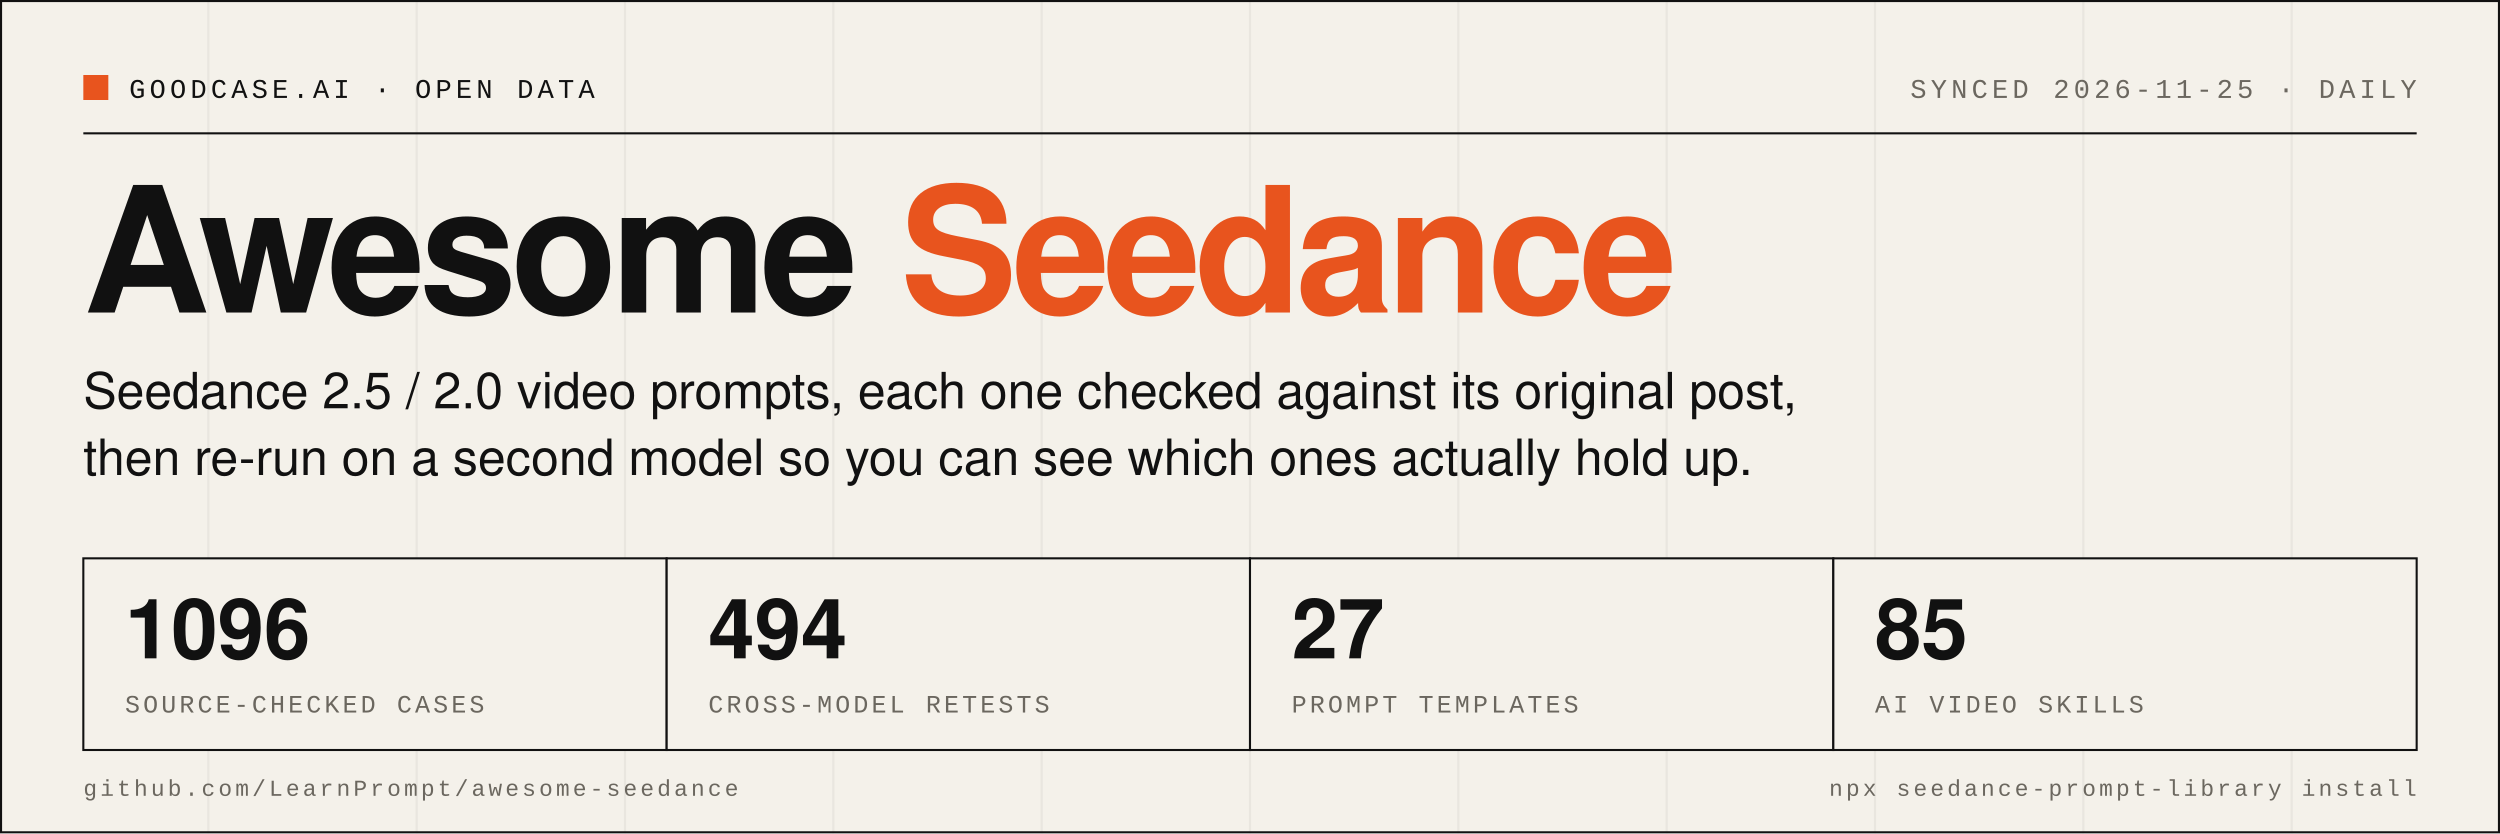
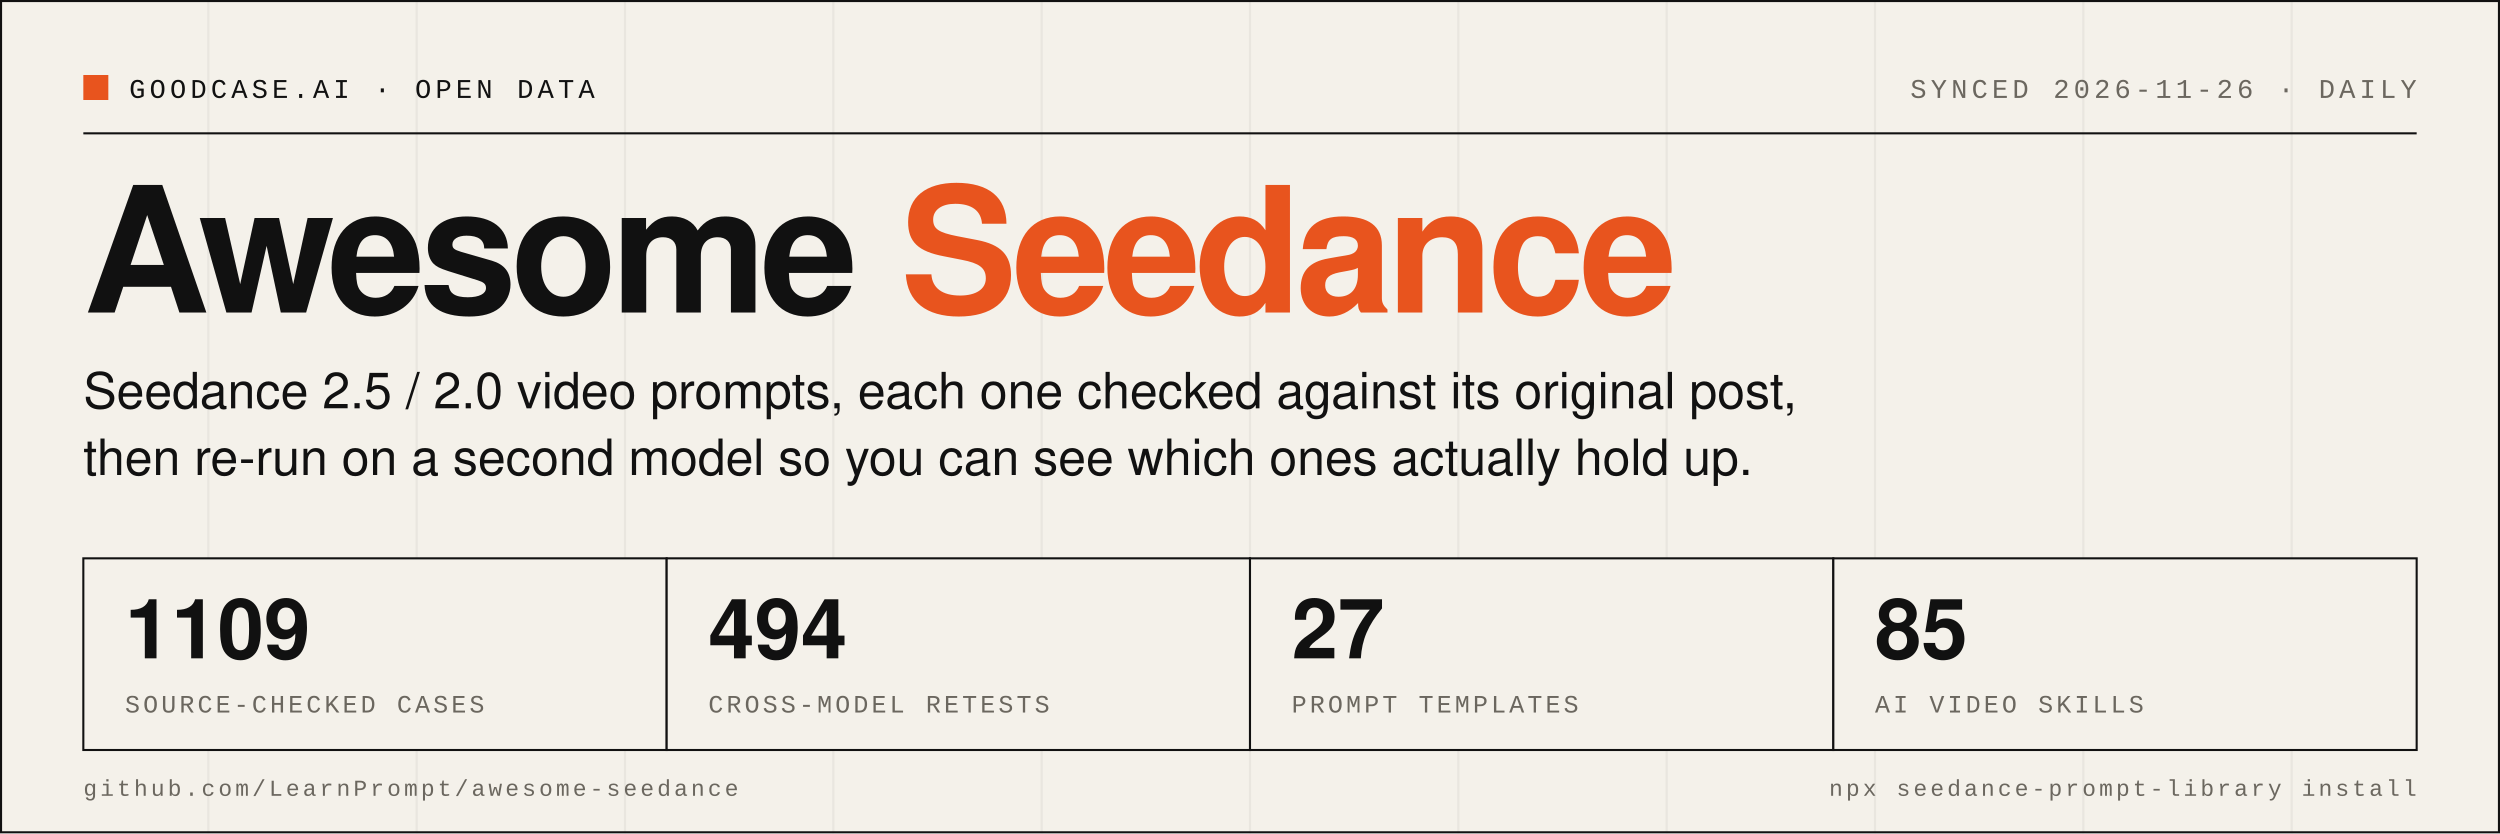
- <svg xmlns="http://www.w3.org/2000/svg" width="1200" height="400" viewBox="0 0 1200 400" role="img" aria-label="Awesome Seedance: 1096 source-checked cases, 494 cross-model retests, 27 prompt templates, 85 AI video skills">
+ <svg xmlns="http://www.w3.org/2000/svg" width="1200" height="400" viewBox="0 0 1200 400" role="img" aria-label="Awesome Seedance: 1109 source-checked cases, 494 cross-model retests, 27 prompt templates, 85 AI video skills">
  <rect width="1200" height="400" fill="#F4F1EA" />
  <line x1="0" y1="0" x2="0" y2="400" stroke="#111111" stroke-opacity="0.05" stroke-width="1" />
  <line x1="100" y1="0" x2="100" y2="400" stroke="#111111" stroke-opacity="0.05" stroke-width="1" />
  <line x1="200" y1="0" x2="200" y2="400" stroke="#111111" stroke-opacity="0.05" stroke-width="1" />
  <line x1="300" y1="0" x2="300" y2="400" stroke="#111111" stroke-opacity="0.05" stroke-width="1" />
  <line x1="400" y1="0" x2="400" y2="400" stroke="#111111" stroke-opacity="0.05" stroke-width="1" />
  <line x1="500" y1="0" x2="500" y2="400" stroke="#111111" stroke-opacity="0.05" stroke-width="1" />
  <line x1="600" y1="0" x2="600" y2="400" stroke="#111111" stroke-opacity="0.05" stroke-width="1" />
  <line x1="700" y1="0" x2="700" y2="400" stroke="#111111" stroke-opacity="0.05" stroke-width="1" />
  <line x1="800" y1="0" x2="800" y2="400" stroke="#111111" stroke-opacity="0.05" stroke-width="1" />
  <line x1="900" y1="0" x2="900" y2="400" stroke="#111111" stroke-opacity="0.05" stroke-width="1" />
  <line x1="1000" y1="0" x2="1000" y2="400" stroke="#111111" stroke-opacity="0.05" stroke-width="1" />
  <line x1="1100" y1="0" x2="1100" y2="400" stroke="#111111" stroke-opacity="0.05" stroke-width="1" />
  <rect x="0.5" y="0.5" width="1199" height="399" fill="none" stroke="#111111" stroke-width="1" />
  <rect x="40" y="36" width="12" height="12" fill="#E8541E" />
  <text x="62" y="47" font-family="SFMono-Regular, Menlo, Consolas, 'Liberation Mono', monospace" font-size="13" letter-spacing="2" fill="#111111">GOODCASE.AI · OPEN DATA</text>
-   <text x="1160" y="47" text-anchor="end" font-family="SFMono-Regular, Menlo, Consolas, 'Liberation Mono', monospace" font-size="13" letter-spacing="2" fill="#6B675F">SYNCED 2026-11-25 · DAILY</text>
+   <text x="1160" y="47" text-anchor="end" font-family="SFMono-Regular, Menlo, Consolas, 'Liberation Mono', monospace" font-size="13" letter-spacing="2" fill="#6B675F">SYNCED 2026-11-26 · DAILY</text>
  <line x1="40" y1="64" x2="1160" y2="64" stroke="#111111" stroke-width="1" />
  <text x="40" y="150" font-family="Helvetica Neue, Helvetica, Arial, 'PingFang SC', sans-serif" font-size="84" font-weight="800" letter-spacing="-3" fill="#111111">Awesome <tspan fill="#E8541E">Seedance</tspan>
  </text>
  <text x="40" y="196" font-family="Helvetica Neue, Helvetica, Arial, 'PingFang SC', sans-serif" font-size="24" fill="#111111">Seedance 2.5 / 2.0 video prompts, each one checked against its original post,</text>
  <text x="40" y="228" font-family="Helvetica Neue, Helvetica, Arial, 'PingFang SC', sans-serif" font-size="24" fill="#111111">then re-run on a second model so you can see which ones actually hold up.</text>
  <rect x="40" y="268" width="280" height="92" fill="#F4F1EA" stroke="#111111" stroke-width="1" />
-   <text x="60" y="316" font-family="Helvetica Neue, Helvetica, Arial, 'PingFang SC', sans-serif" font-size="40" font-weight="700" fill="#111111">1096</text>
+   <text x="60" y="316" font-family="Helvetica Neue, Helvetica, Arial, 'PingFang SC', sans-serif" font-size="40" font-weight="700" fill="#111111">1109</text>
  <text x="60" y="342" font-family="SFMono-Regular, Menlo, Consolas, 'Liberation Mono', monospace" font-size="12" letter-spacing="1.5" fill="#6B675F">SOURCE-CHECKED CASES</text>
  <rect x="320" y="268" width="280" height="92" fill="#F4F1EA" stroke="#111111" stroke-width="1" />
  <text x="340" y="316" font-family="Helvetica Neue, Helvetica, Arial, 'PingFang SC', sans-serif" font-size="40" font-weight="700" fill="#111111">494</text>
  <text x="340" y="342" font-family="SFMono-Regular, Menlo, Consolas, 'Liberation Mono', monospace" font-size="12" letter-spacing="1.5" fill="#6B675F">CROSS-MODEL RETESTS</text>
  <rect x="600" y="268" width="280" height="92" fill="#F4F1EA" stroke="#111111" stroke-width="1" />
  <text x="620" y="316" font-family="Helvetica Neue, Helvetica, Arial, 'PingFang SC', sans-serif" font-size="40" font-weight="700" fill="#111111">27</text>
  <text x="620" y="342" font-family="SFMono-Regular, Menlo, Consolas, 'Liberation Mono', monospace" font-size="12" letter-spacing="1.5" fill="#6B675F">PROMPT TEMPLATES</text>
  <rect x="880" y="268" width="280" height="92" fill="#F4F1EA" stroke="#111111" stroke-width="1" />
  <text x="900" y="316" font-family="Helvetica Neue, Helvetica, Arial, 'PingFang SC', sans-serif" font-size="40" font-weight="700" fill="#111111">85</text>
  <text x="900" y="342" font-family="SFMono-Regular, Menlo, Consolas, 'Liberation Mono', monospace" font-size="12" letter-spacing="1.5" fill="#6B675F">AI VIDEO SKILLS</text>
  <text x="40" y="382" font-family="SFMono-Regular, Menlo, Consolas, 'Liberation Mono', monospace" font-size="11" letter-spacing="1.5" fill="#6B675F">github.com/LearnPrompt/awesome-seedance</text>
  <text x="1160" y="382" text-anchor="end" font-family="SFMono-Regular, Menlo, Consolas, 'Liberation Mono', monospace" font-size="11" letter-spacing="1.5" fill="#6B675F">npx seedance-prompt-library install</text>
</svg>
